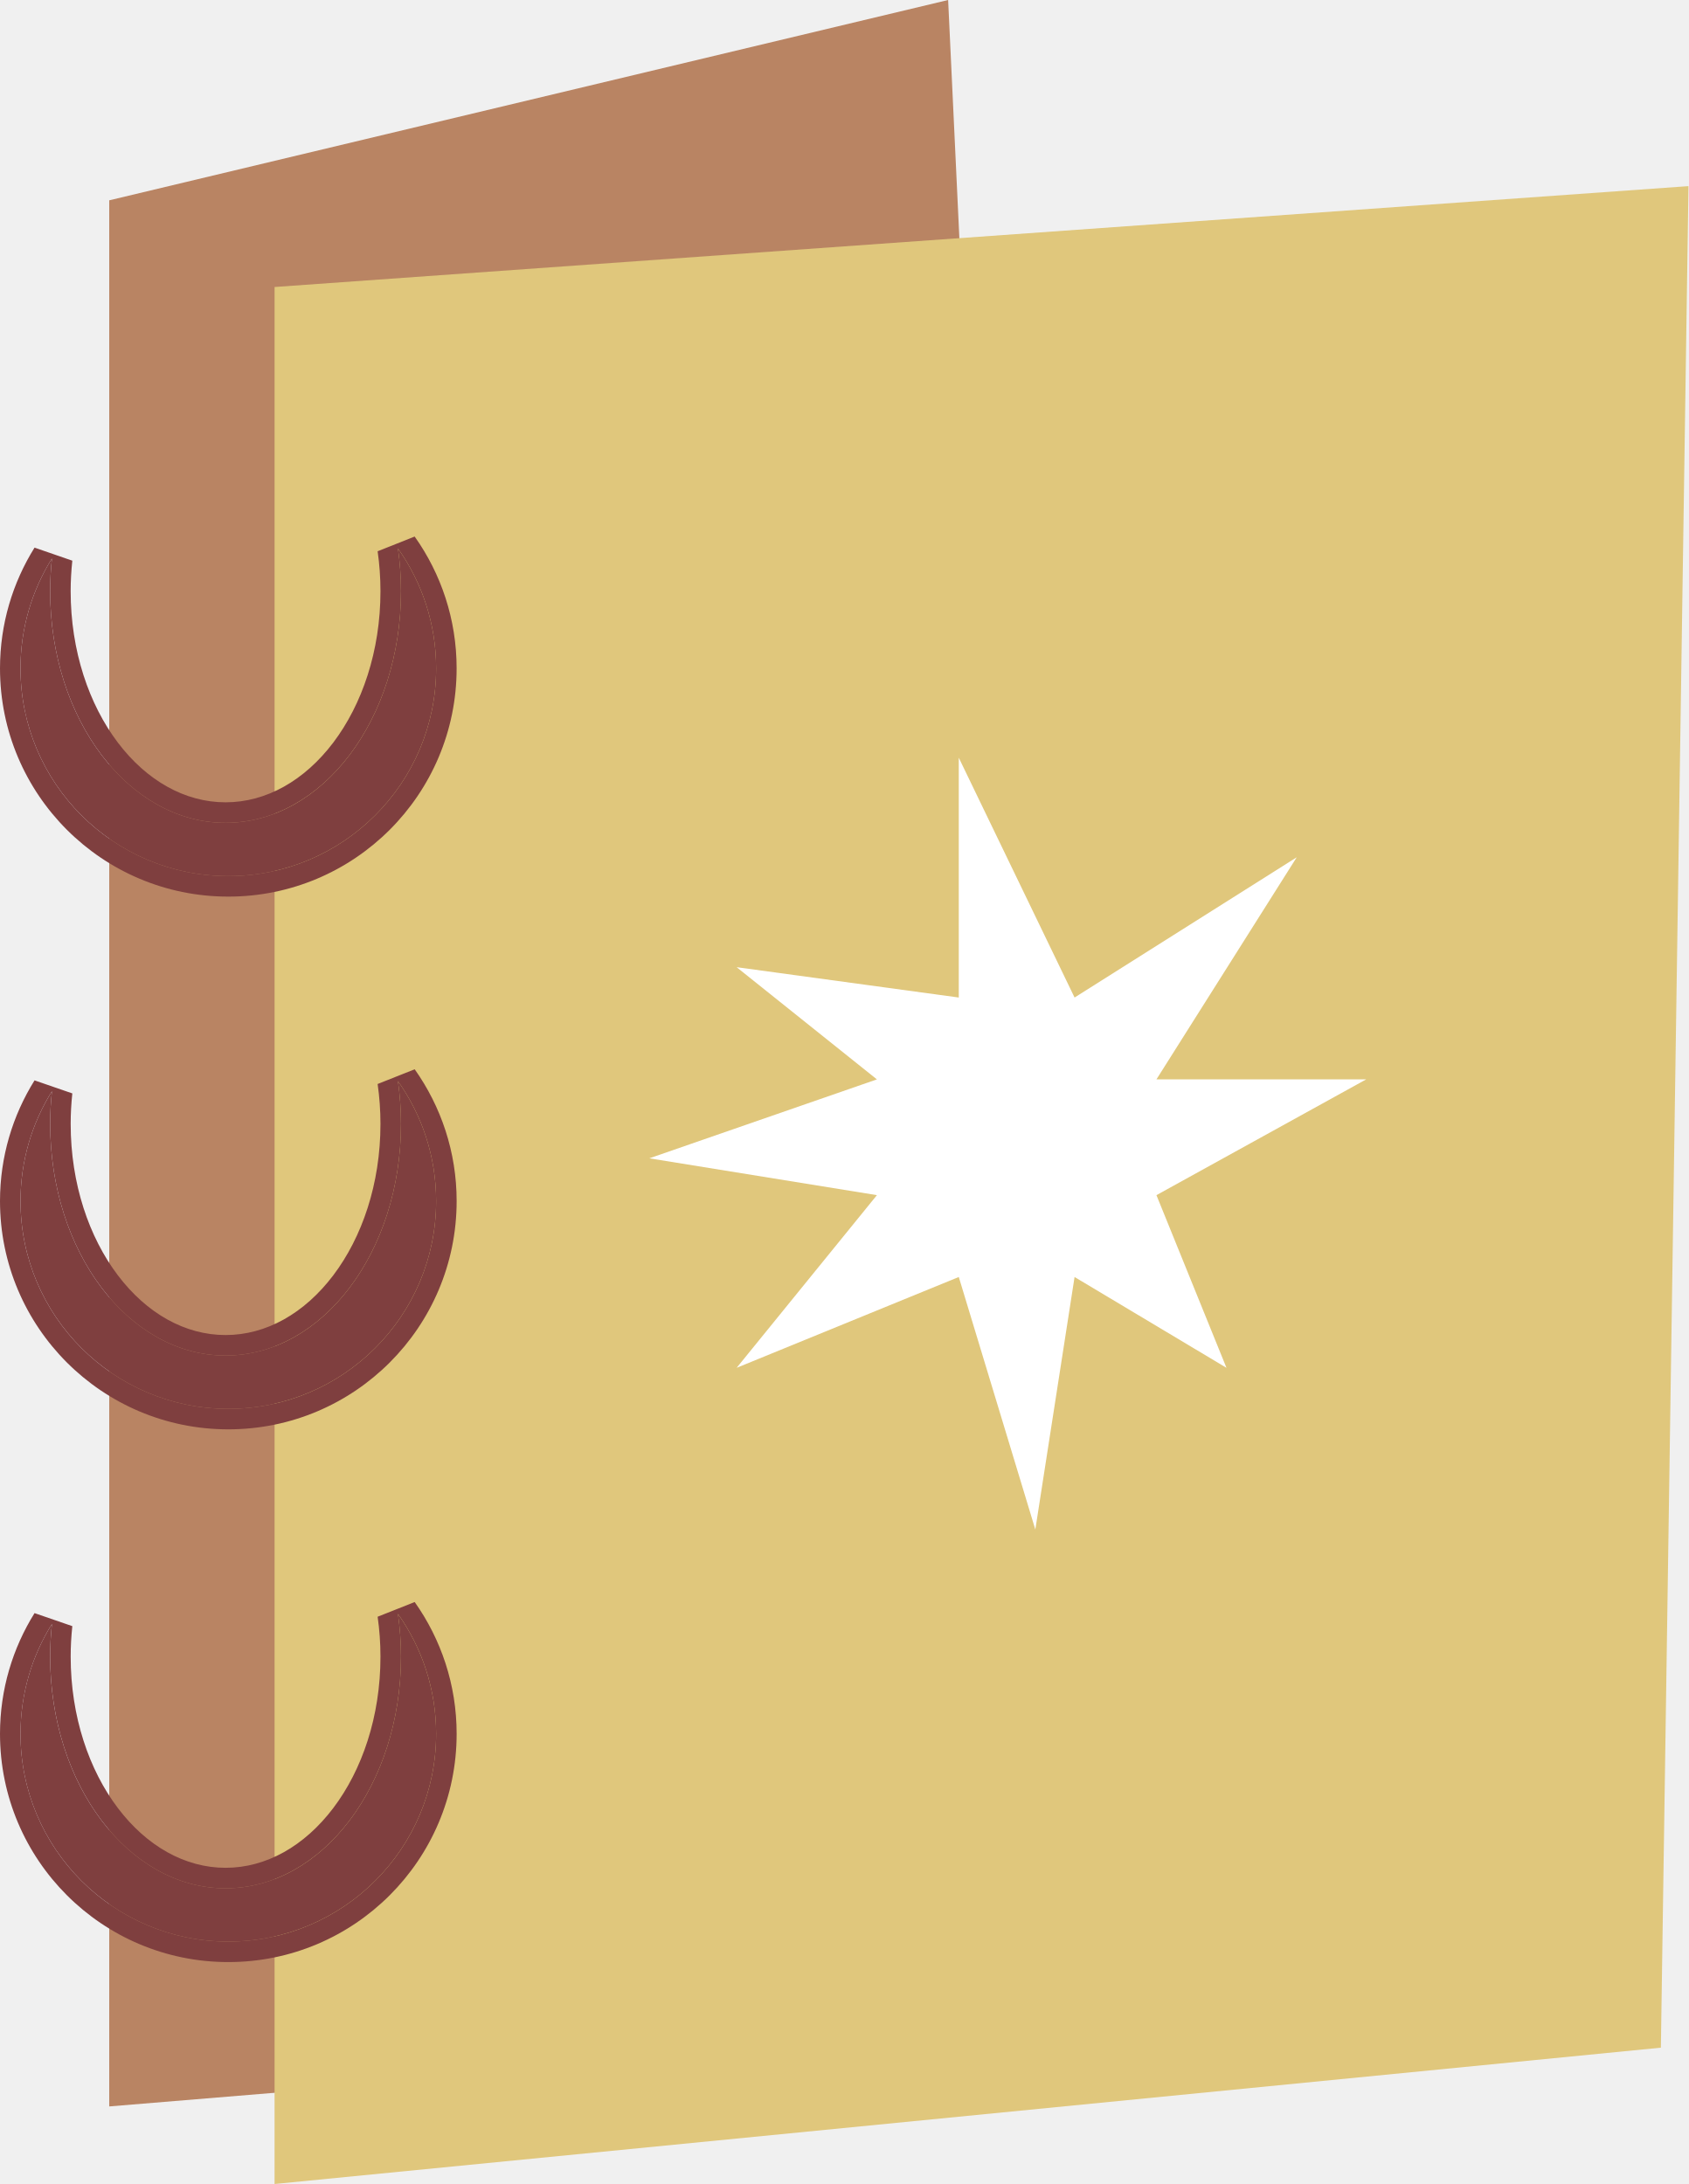
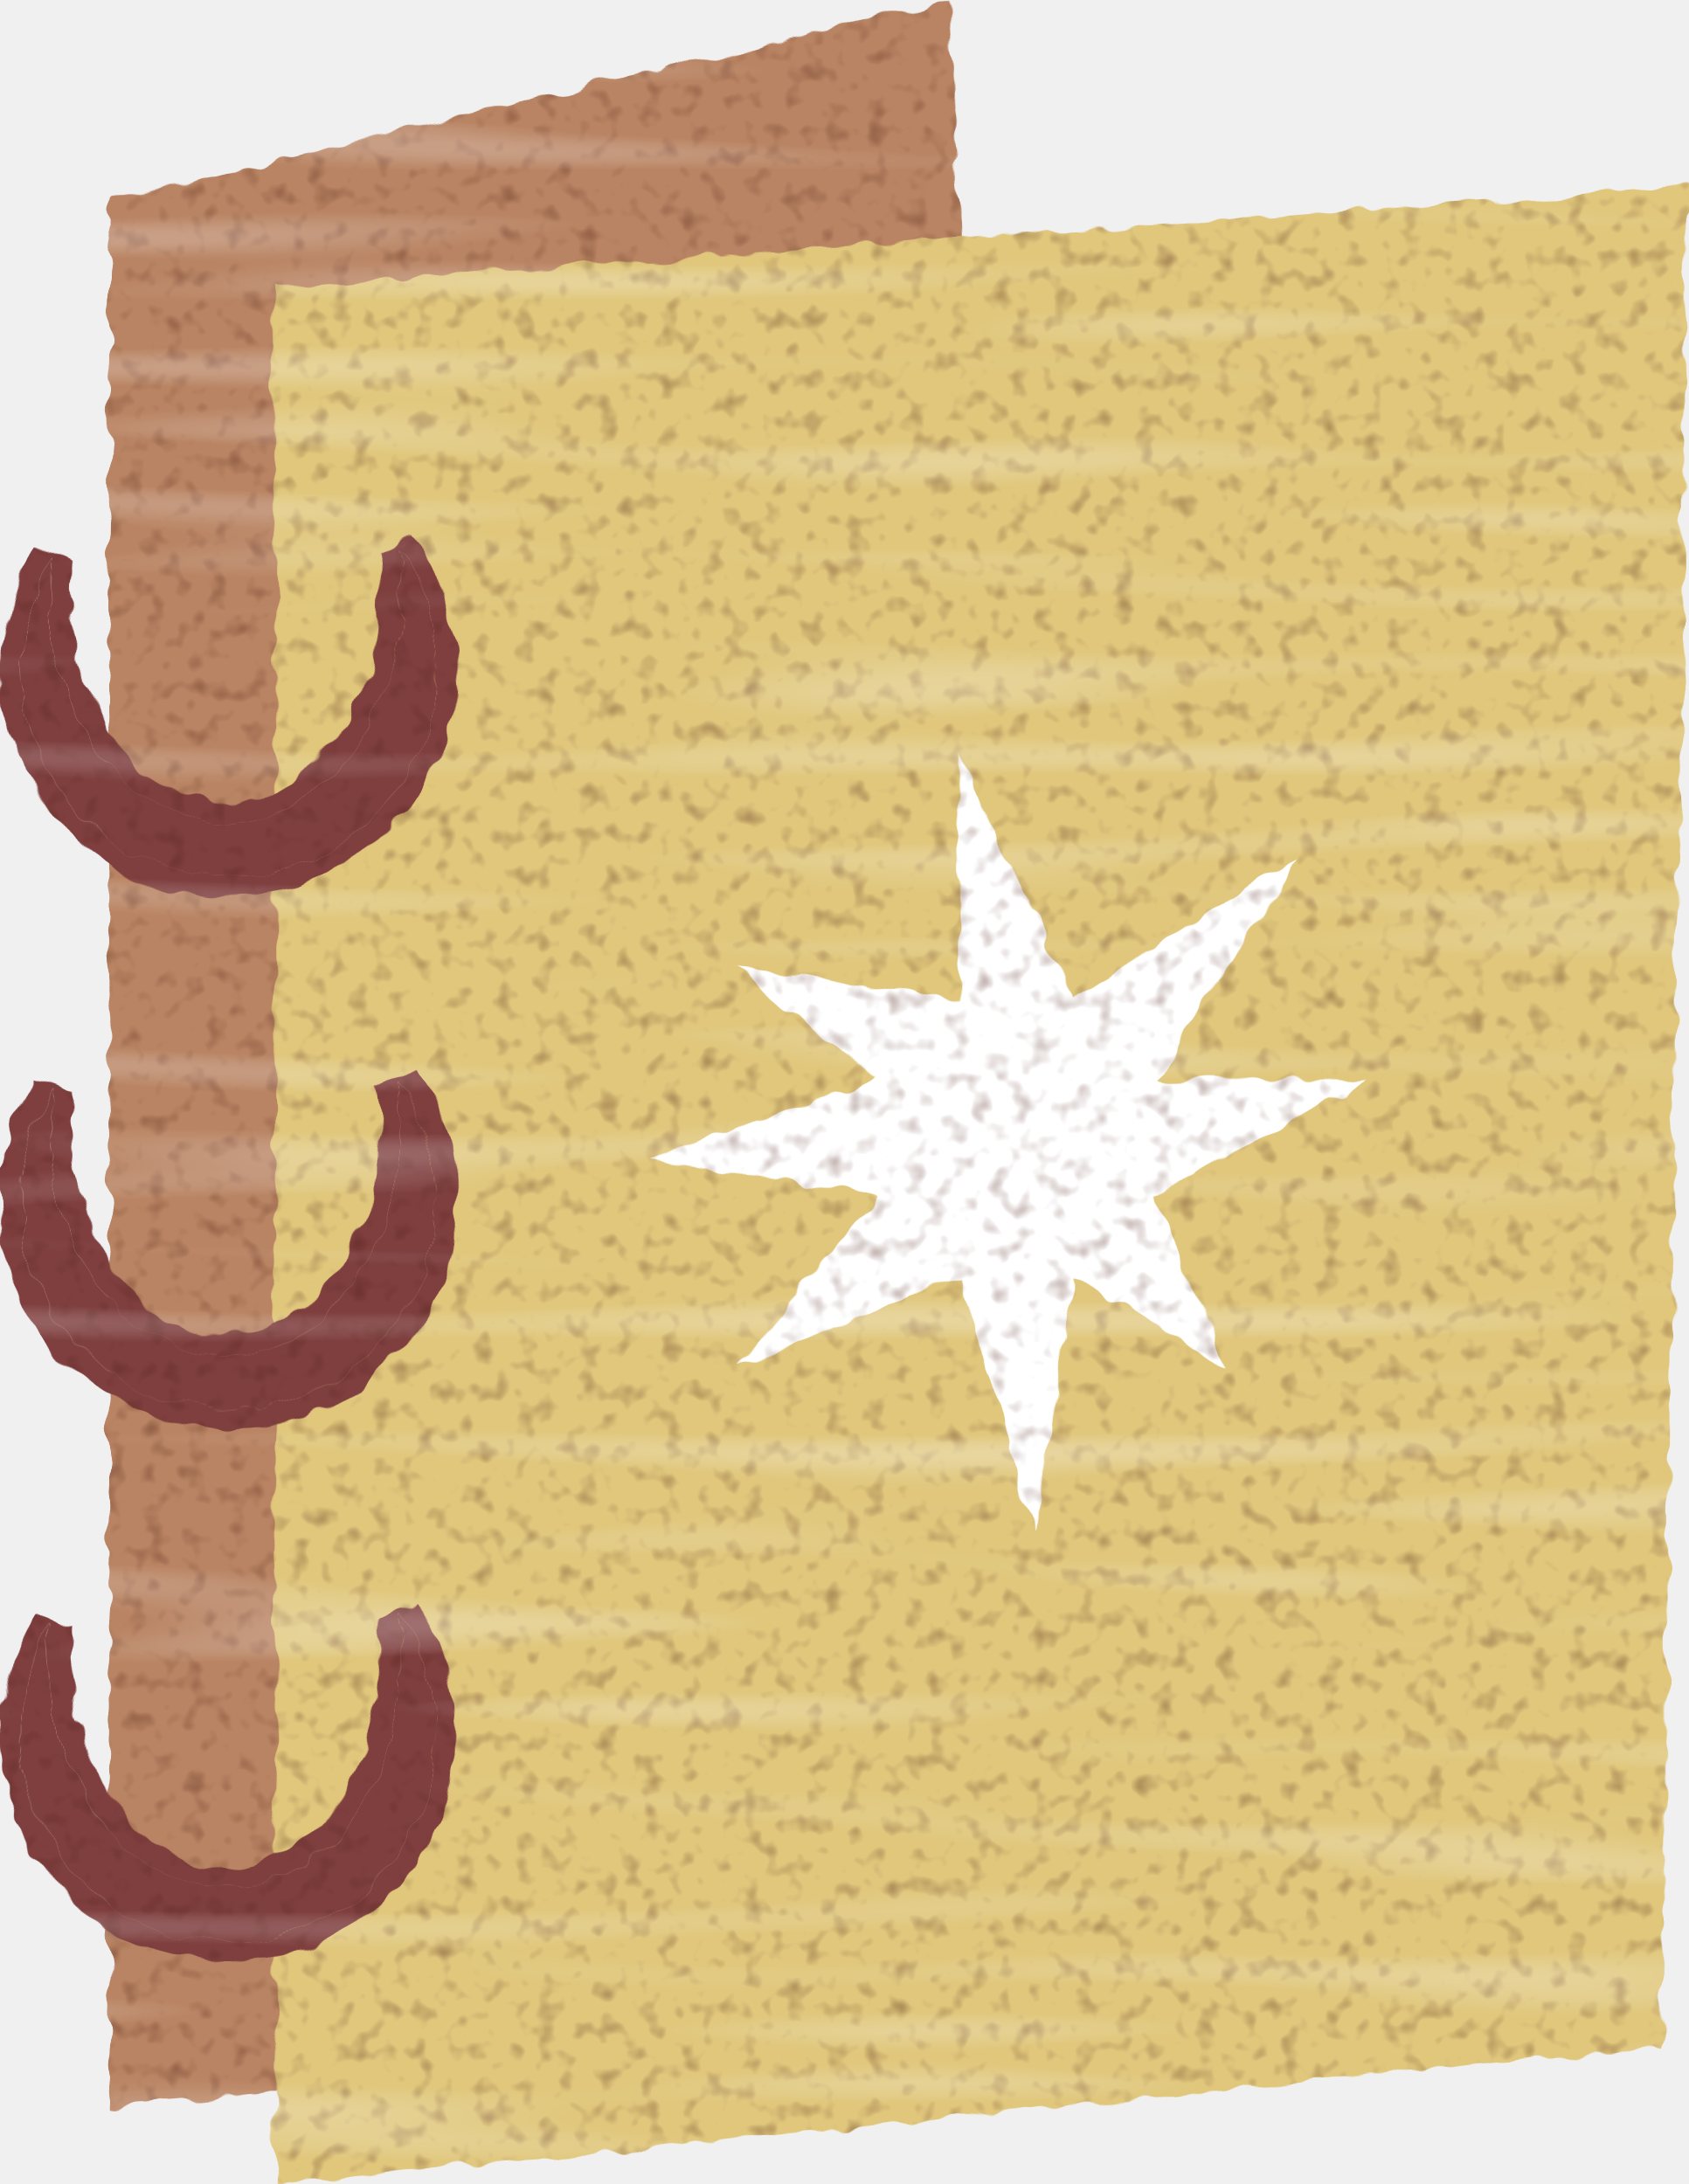
<svg xmlns="http://www.w3.org/2000/svg" width="78.001" height="100.912" viewBox="0 0 78.001 100.912" fill="none">
-   <g id="Group 11">
+   <defs>
+     <filter id="paper" x="-2%" y="-2%" width="104%" height="104%" color-interpolation-filters="sRGB">
+       <feTurbulence type="fractalNoise" baseFrequency="0.6" numOctaves="2" seed="6" result="edge" />
+       <feDisplacementMap in="SourceGraphic" in2="edge" scale="0.9" xChannelSelector="R" yChannelSelector="G" result="rough" />
+       <feTurbulence type="fractalNoise" baseFrequency="1.05" numOctaves="2" seed="13" result="g" />
+       <feColorMatrix in="g" type="matrix" values="0 0 0 0 0.3  0 0 0 0 0.12  0 0 0 0 0.08  0 0 0 -0.9 0.42" result="grain" />
+       <feComposite in="grain" in2="rough" operator="in" result="grainIn" />
+       <feTurbulence type="fractalNoise" baseFrequency="0.035 0.5" numOctaves="1" seed="21" result="fib" />
+       <feColorMatrix in="fib" type="matrix" values="0 0 0 0 1  0 0 0 0 1  0 0 0 0 1  0 0 0 1.1 -0.6" result="light" />
+       <feComposite in="light" in2="rough" operator="in" result="lightIn" />
+       <feMerge>
+         <feMergeNode in="rough" />
+         <feMergeNode in="grainIn" />
+         <feMergeNode in="lightIn" />
+       </feMerge>
+     </filter>
+   </defs>
+   <g id="Group 11" filter="url(#paper)">
    <path id="Rectangle 22" d="M43.8 0L5.046 9.256V97.328L48.22 93.761L43.8 0Z" fill="#B98463" />
    <path id="Rectangle 23" d="M78.001 8.6L12.684 13.261V100.912L76.726 94.613L78.001 8.6Z" fill="#E0C77C" />
    <path id="Star 10" d="M44.292 35.01V46.091L34.03 44.689L40.51 49.873L29.997 53.52L40.51 55.222L34.03 63.2L44.292 59.004L47.828 70.672L49.641 59.004L56.658 63.2L53.423 55.222L63.112 49.873H53.423L59.904 39.61L49.641 46.091L44.292 35.01Z" fill="white" />
    <g id="Group 8">
      <path id="Subtract" d="M18.383 25.339C18.474 25.98 18.523 26.64 18.523 27.316C18.523 33.226 14.895 38.019 10.42 38.019C5.945 38.019 2.317 33.226 2.317 27.316C2.317 26.803 2.347 26.299 2.399 25.805C1.48 27.278 0.947 29.017 0.947 30.881C0.947 36.183 5.245 40.481 10.547 40.481C15.848 40.481 20.147 36.183 20.147 30.881C20.147 28.816 19.492 26.905 18.383 25.339Z" fill="#7F3F3F" />
      <path id="Subtract (Stroke)" d="M21.094 30.881C21.094 28.613 20.375 26.511 19.156 24.791L17.445 25.471C17.53 26.069 17.576 26.686 17.576 27.315C17.576 30.083 16.725 32.554 15.395 34.312C14.064 36.069 12.296 37.071 10.42 37.071V38.018C14.895 38.018 18.523 33.226 18.523 27.315C18.523 26.64 18.474 25.979 18.383 25.339C19.492 26.904 20.147 28.816 20.147 30.881C20.147 36.183 15.848 40.48 10.547 40.48C5.245 40.48 0.948 36.183 0.947 30.881C0.947 29.017 1.48 27.278 2.4 25.805C2.347 26.298 2.317 26.802 2.317 27.315C2.317 33.226 5.945 38.018 10.42 38.018V37.071C8.544 37.071 6.776 36.069 5.445 34.312C4.115 32.554 3.264 30.083 3.264 27.315C3.264 26.839 3.292 26.369 3.341 25.906L1.596 25.303C0.586 26.922 0 28.834 0 30.881C0 36.706 4.722 41.428 10.547 41.428C16.372 41.428 21.094 36.706 21.094 30.881Z" fill="#7F3F3F" />
    </g>
    <g id="Group 9">
      <g id="Vector">
        <path d="M18.384 49.954C18.474 50.595 18.523 51.255 18.523 51.931C18.523 57.841 14.895 62.633 10.42 62.633C5.945 62.633 2.318 57.841 2.318 51.931C2.318 51.418 2.347 50.914 2.4 50.42C1.48 51.893 0.948 53.632 0.948 55.496C0.948 60.798 5.245 65.096 10.547 65.096C15.849 65.096 20.147 60.798 20.147 55.496C20.147 53.431 19.493 51.52 18.384 49.954Z" fill="#7F3F3F" />
        <path d="M21.095 55.496C21.095 53.228 20.375 51.126 19.157 49.406L17.445 50.086C17.53 50.684 17.576 51.301 17.576 51.931C17.576 54.699 16.726 57.169 15.395 58.927C14.065 60.684 12.297 61.686 10.42 61.686V62.633C14.895 62.633 18.523 57.841 18.523 51.931C18.523 51.255 18.474 50.595 18.384 49.954C19.493 51.52 20.147 53.431 20.147 55.496C20.147 60.798 15.849 65.096 10.547 65.096C5.245 65.096 0.948 60.798 0.948 55.496C0.948 53.632 1.48 51.893 2.4 50.42C2.347 50.914 2.318 51.418 2.318 51.931C2.318 57.841 5.945 62.633 10.42 62.633V61.686C8.544 61.686 6.776 60.684 5.446 58.927C4.115 57.169 3.265 54.699 3.265 51.931C3.265 51.454 3.292 50.984 3.341 50.521L1.596 49.919C0.586 51.537 0 53.449 0 55.496C0.001 61.321 4.722 66.043 10.547 66.043C16.372 66.043 21.094 61.321 21.095 55.496Z" fill="#7F3F3F" />
      </g>
    </g>
    <g id="Group 10">
      <g id="Group 1">
        <path id="Subtract_2" d="M18.383 74.569C18.474 75.21 18.523 75.871 18.523 76.546C18.523 82.457 14.895 87.249 10.42 87.249C5.945 87.249 2.317 82.457 2.317 76.546C2.317 76.033 2.347 75.529 2.399 75.036C1.48 76.508 0.947 78.248 0.947 80.112C0.947 85.413 5.245 89.711 10.547 89.711C15.848 89.711 20.147 85.413 20.147 80.112C20.147 78.047 19.492 76.135 18.383 74.569Z" fill="#7F3F3F" />
      </g>
      <path id="Subtract (Stroke)_2" d="M21.095 80.112C21.095 77.843 20.375 75.741 19.157 74.022L17.445 74.701C17.53 75.3 17.576 75.916 17.576 76.546C17.576 79.314 16.726 81.785 15.395 83.542C14.065 85.299 12.297 86.302 10.42 86.302V87.249C14.895 87.249 18.523 82.456 18.523 76.546C18.523 75.87 18.474 75.21 18.384 74.569C19.493 76.135 20.147 78.046 20.147 80.112C20.147 85.413 15.849 89.711 10.547 89.711C5.245 89.711 0.948 85.413 0.948 80.112C0.948 78.248 1.48 76.508 2.4 75.035C2.347 75.529 2.318 76.033 2.318 76.546C2.318 82.456 5.945 87.249 10.42 87.249V86.302C8.544 86.302 6.776 85.299 5.446 83.542C4.115 81.785 3.265 79.314 3.265 76.546C3.265 76.069 3.292 75.599 3.341 75.136L1.596 74.534C0.586 76.152 0 78.065 0 80.112C0.001 85.936 4.722 90.658 10.547 90.658C16.372 90.658 21.094 85.936 21.095 80.112Z" fill="#7F3F3F" />
    </g>
  </g>
</svg>
